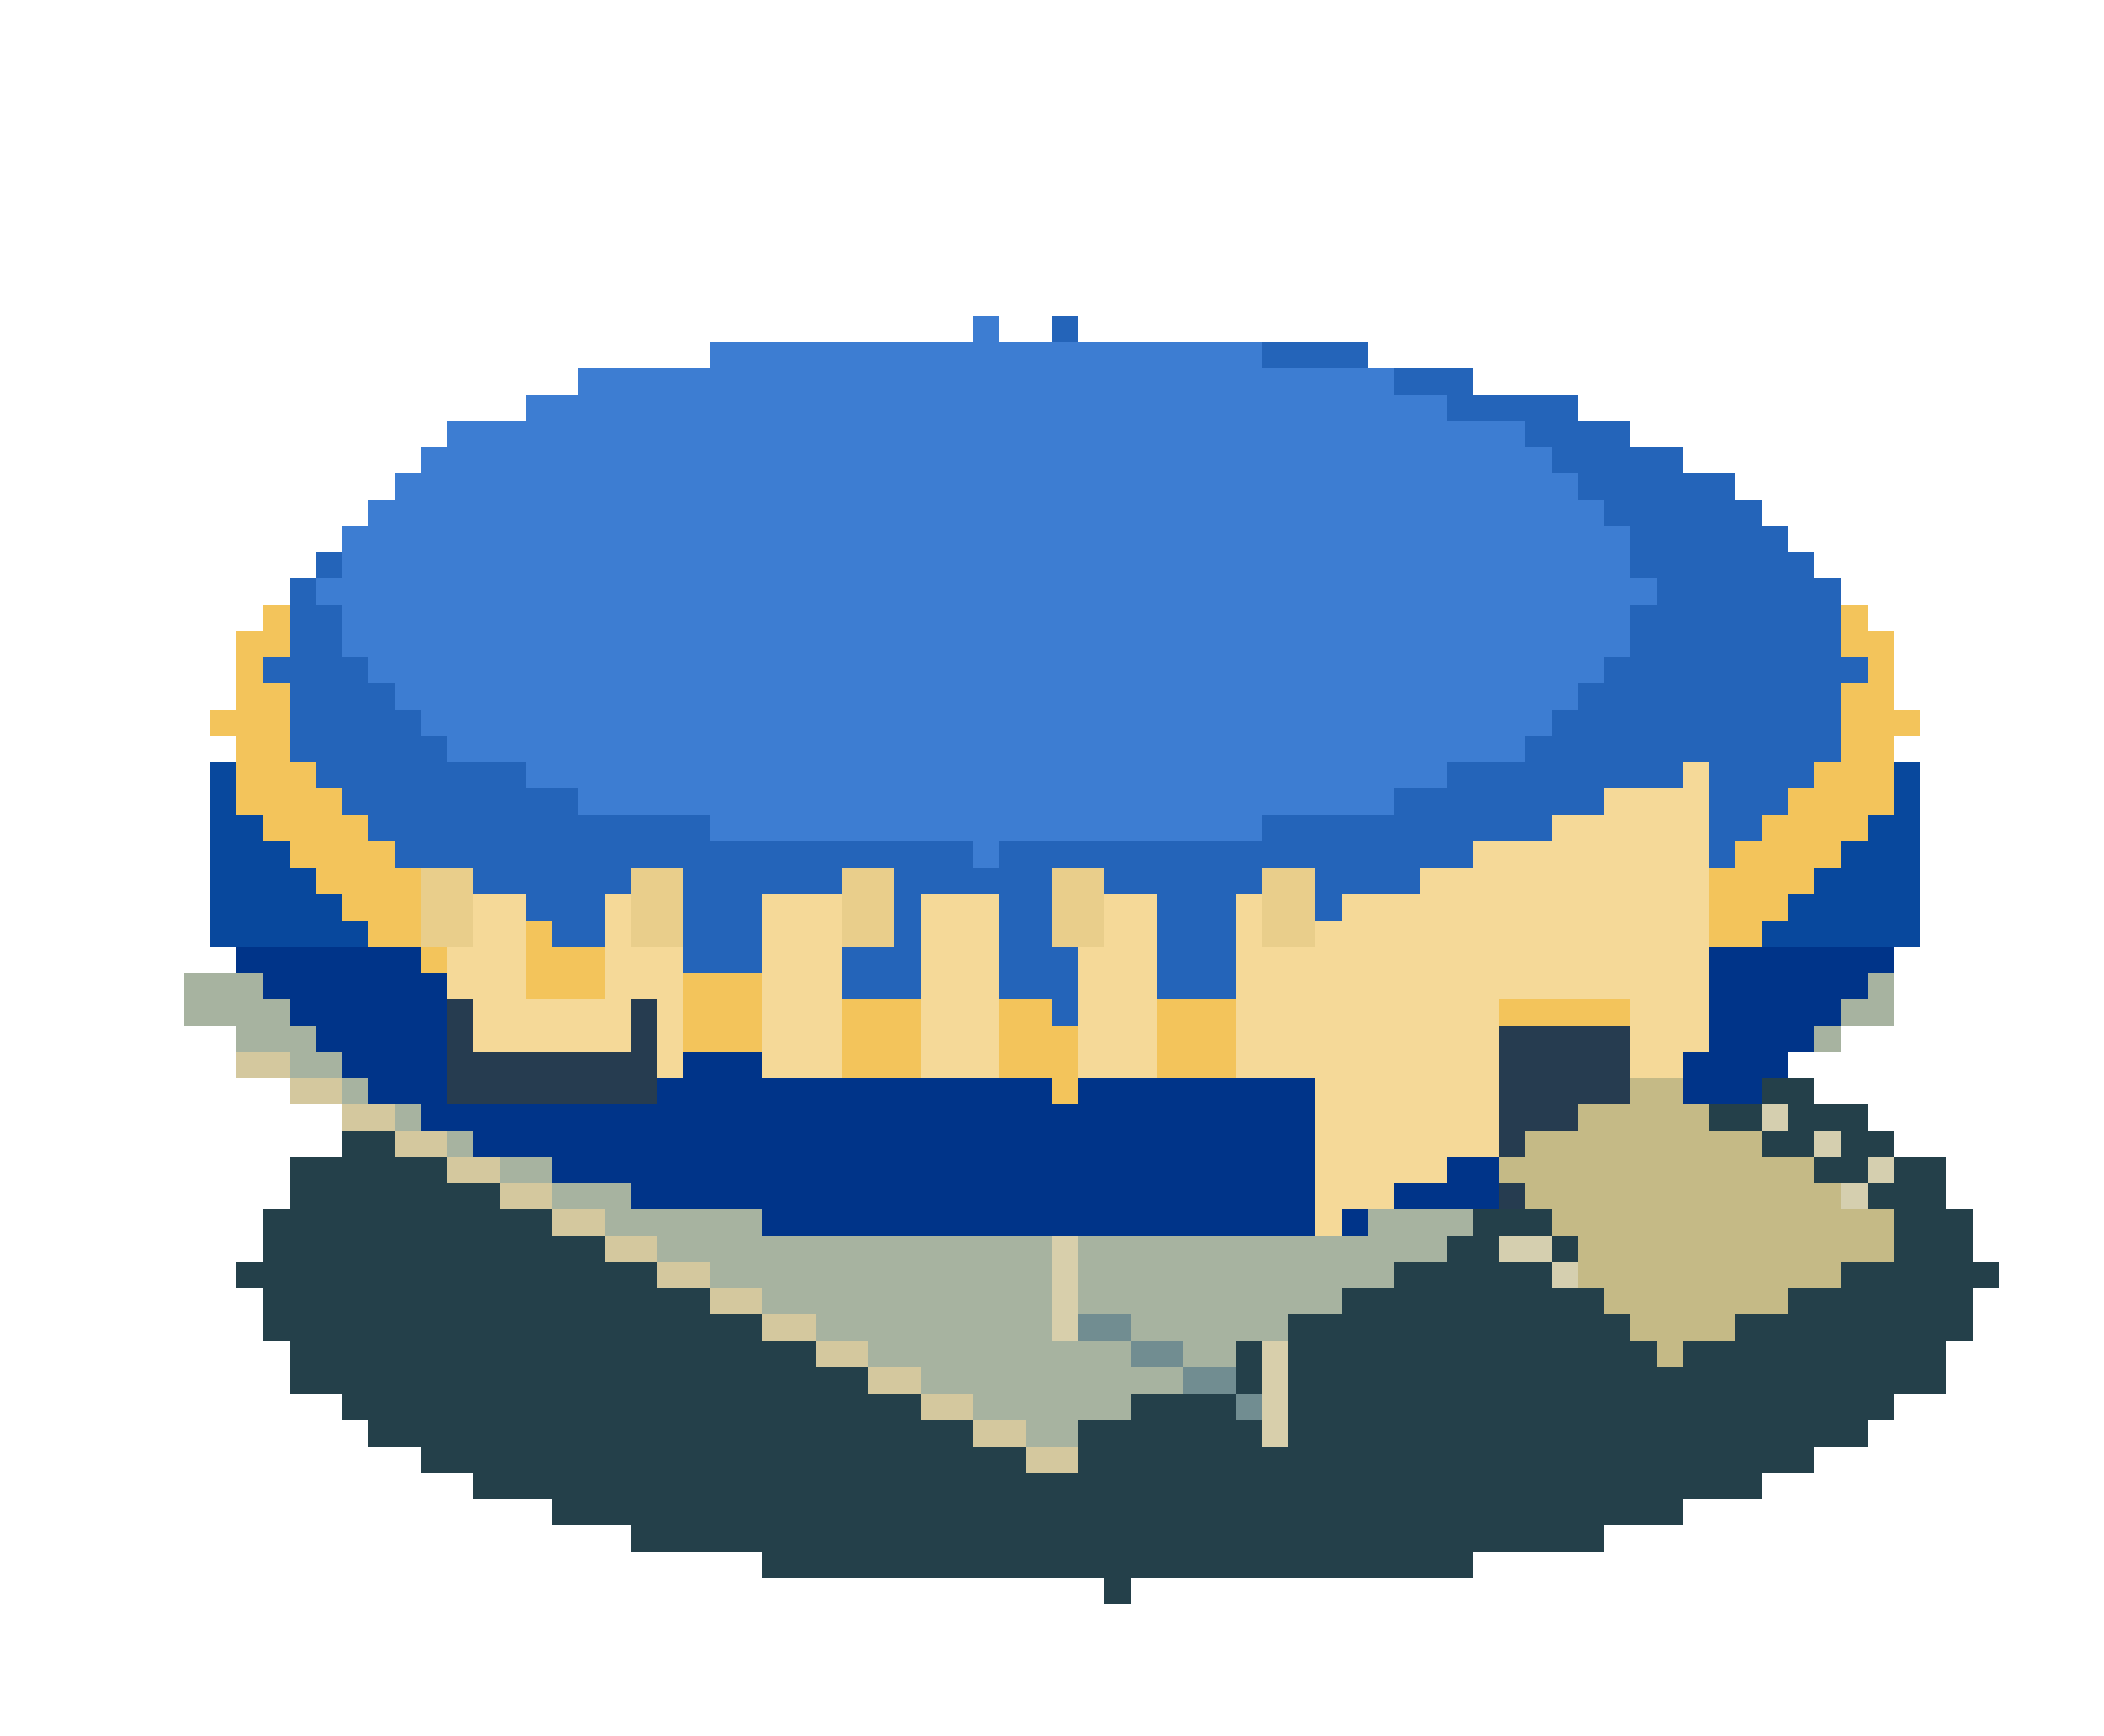
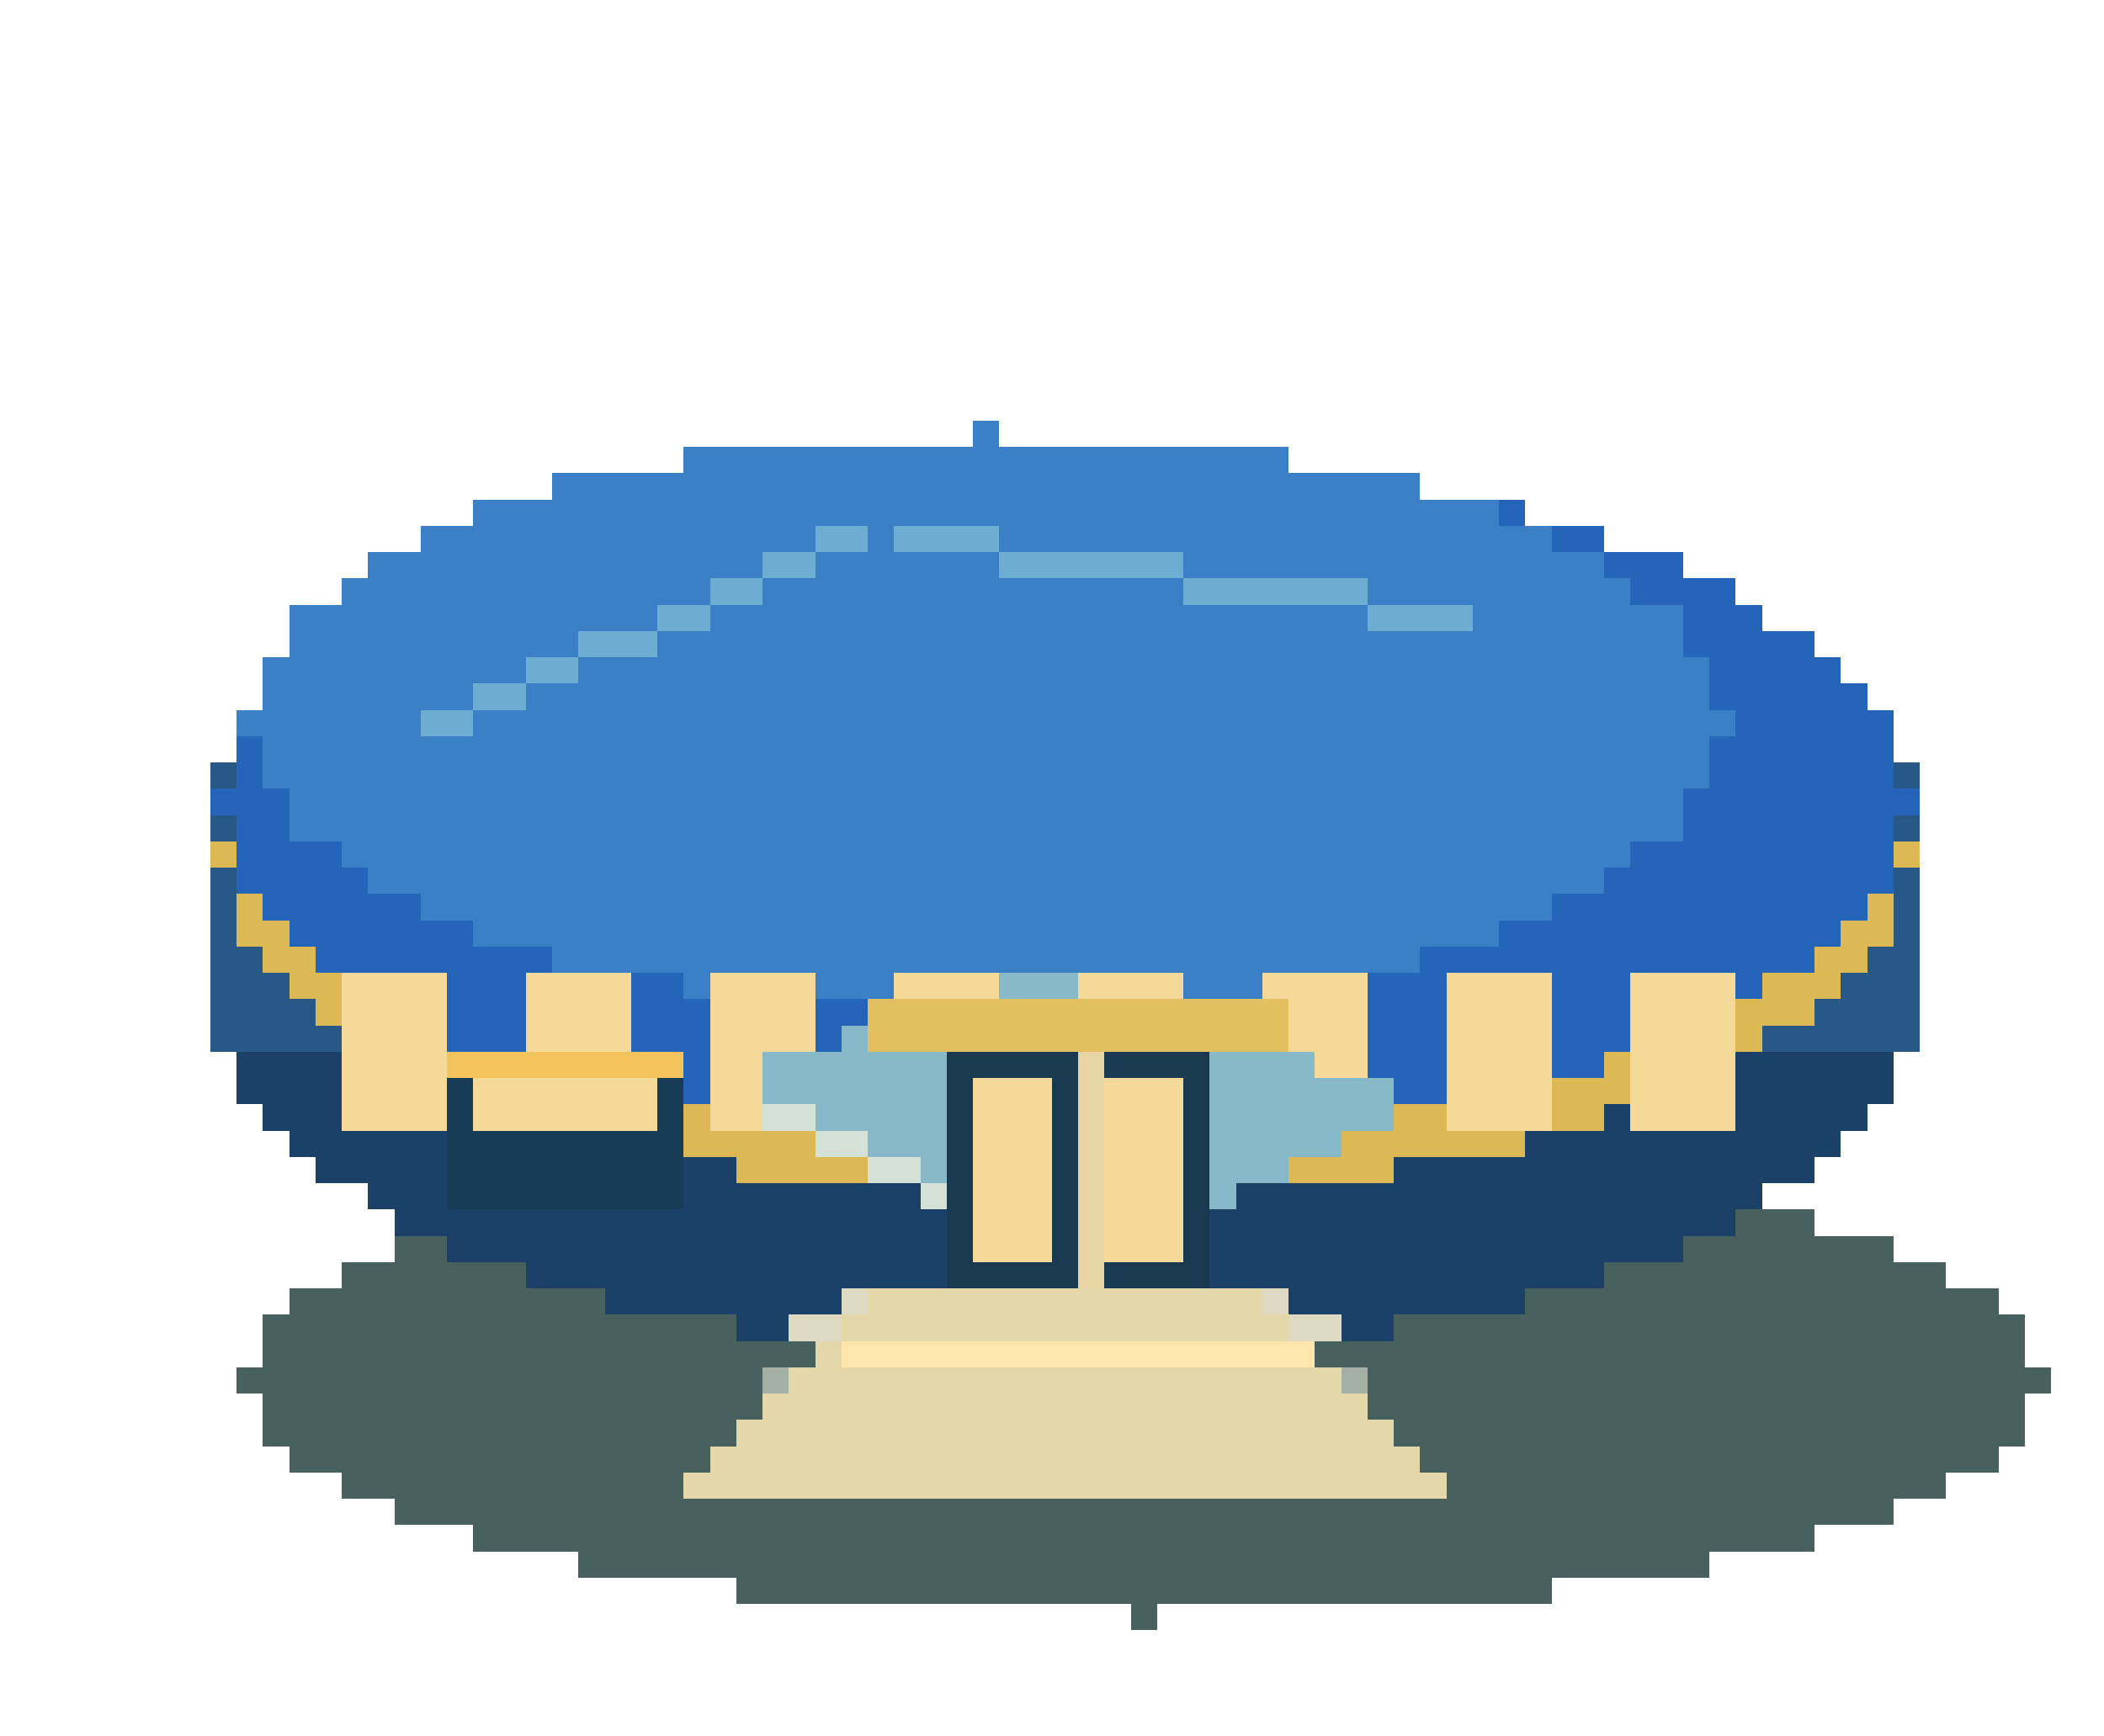
<svg xmlns="http://www.w3.org/2000/svg" viewBox="0 0 80 66" shape-rendering="crispEdges" role="img">
-   <rect x="37" y="12" width="1" height="1" fill="#3d7dd2" />
-   <rect x="40" y="12" width="1" height="1" fill="#2464b9" />
-   <rect x="27" y="13" width="21" height="1" fill="#3d7dd2" />
-   <rect x="48" y="13" width="4" height="1" fill="#2464b9" />
-   <rect x="22" y="14" width="31" height="1" fill="#3d7dd2" />
-   <rect x="53" y="14" width="3" height="1" fill="#2464b9" />
-   <rect x="20" y="15" width="35" height="1" fill="#3d7dd2" />
-   <rect x="55" y="15" width="5" height="1" fill="#2464b9" />
-   <rect x="17" y="16" width="41" height="1" fill="#3d7dd2" />
-   <rect x="58" y="16" width="4" height="1" fill="#2464b9" />
-   <rect x="16" y="17" width="43" height="1" fill="#3d7dd2" />
-   <rect x="59" y="17" width="5" height="1" fill="#2464b9" />
-   <rect x="15" y="18" width="45" height="1" fill="#3d7dd2" />
-   <rect x="60" y="18" width="6" height="1" fill="#2464b9" />
-   <rect x="14" y="19" width="47" height="1" fill="#3d7dd2" />
-   <rect x="61" y="19" width="6" height="1" fill="#2464b9" />
-   <rect x="13" y="20" width="49" height="1" fill="#3d7dd2" />
-   <rect x="62" y="20" width="6" height="1" fill="#2464b9" />
-   <rect x="12" y="21" width="1" height="1" fill="#2464b9" />
-   <rect x="13" y="21" width="49" height="1" fill="#3d7dd2" />
-   <rect x="62" y="21" width="7" height="1" fill="#2464b9" />
-   <rect x="11" y="22" width="1" height="1" fill="#2464b9" />
-   <rect x="12" y="22" width="51" height="1" fill="#3d7dd2" />
-   <rect x="63" y="22" width="7" height="1" fill="#2464b9" />
-   <rect x="10" y="23" width="1" height="1" fill="#f3c45b" />
-   <rect x="11" y="23" width="2" height="1" fill="#2464b9" />
-   <rect x="13" y="23" width="49" height="1" fill="#3d7dd2" />
-   <rect x="62" y="23" width="8" height="1" fill="#2464b9" />
-   <rect x="70" y="23" width="1" height="1" fill="#f3c45b" />
-   <rect x="9" y="24" width="2" height="1" fill="#f3c45b" />
-   <rect x="11" y="24" width="2" height="1" fill="#2464b9" />
-   <rect x="13" y="24" width="49" height="1" fill="#3d7dd2" />
-   <rect x="62" y="24" width="8" height="1" fill="#2464b9" />
-   <rect x="70" y="24" width="2" height="1" fill="#f3c45b" />
-   <rect x="9" y="25" width="1" height="1" fill="#f3c45b" />
-   <rect x="10" y="25" width="4" height="1" fill="#2464b9" />
-   <rect x="14" y="25" width="47" height="1" fill="#3d7dd2" />
-   <rect x="61" y="25" width="10" height="1" fill="#2464b9" />
-   <rect x="71" y="25" width="1" height="1" fill="#f3c45b" />
-   <rect x="9" y="26" width="2" height="1" fill="#f3c45b" />
-   <rect x="11" y="26" width="4" height="1" fill="#2464b9" />
-   <rect x="15" y="26" width="45" height="1" fill="#3d7dd2" />
-   <rect x="60" y="26" width="10" height="1" fill="#2464b9" />
-   <rect x="70" y="26" width="2" height="1" fill="#f3c45b" />
-   <rect x="8" y="27" width="3" height="1" fill="#f3c45b" />
-   <rect x="11" y="27" width="5" height="1" fill="#2464b9" />
-   <rect x="16" y="27" width="43" height="1" fill="#3d7dd2" />
-   <rect x="59" y="27" width="11" height="1" fill="#2464b9" />
-   <rect x="70" y="27" width="3" height="1" fill="#f3c45b" />
-   <rect x="9" y="28" width="2" height="1" fill="#f3c45b" />
-   <rect x="11" y="28" width="6" height="1" fill="#2464b9" />
-   <rect x="17" y="28" width="41" height="1" fill="#3d7dd2" />
-   <rect x="58" y="28" width="12" height="1" fill="#2464b9" />
-   <rect x="70" y="28" width="2" height="1" fill="#f3c45b" />
-   <rect x="8" y="29" width="1" height="1" fill="#08489d" />
-   <rect x="9" y="29" width="3" height="1" fill="#f3c45b" />
-   <rect x="12" y="29" width="8" height="1" fill="#2464b9" />
-   <rect x="20" y="29" width="35" height="1" fill="#3d7dd2" />
-   <rect x="55" y="29" width="9" height="1" fill="#2464b9" />
-   <rect x="64" y="29" width="1" height="1" fill="#f5d998" />
-   <rect x="65" y="29" width="4" height="1" fill="#2464b9" />
-   <rect x="69" y="29" width="3" height="1" fill="#f3c45b" />
-   <rect x="72" y="29" width="1" height="1" fill="#08489d" />
-   <rect x="8" y="30" width="1" height="1" fill="#08489d" />
-   <rect x="9" y="30" width="4" height="1" fill="#f3c45b" />
-   <rect x="13" y="30" width="9" height="1" fill="#2464b9" />
-   <rect x="22" y="30" width="31" height="1" fill="#3d7dd2" />
-   <rect x="53" y="30" width="8" height="1" fill="#2464b9" />
-   <rect x="61" y="30" width="4" height="1" fill="#f5d998" />
-   <rect x="65" y="30" width="3" height="1" fill="#2464b9" />
-   <rect x="68" y="30" width="4" height="1" fill="#f3c45b" />
-   <rect x="72" y="30" width="1" height="1" fill="#08489d" />
-   <rect x="8" y="31" width="2" height="1" fill="#08489d" />
-   <rect x="10" y="31" width="4" height="1" fill="#f3c45b" />
-   <rect x="14" y="31" width="13" height="1" fill="#2464b9" />
-   <rect x="27" y="31" width="21" height="1" fill="#3d7dd2" />
-   <rect x="48" y="31" width="11" height="1" fill="#2464b9" />
-   <rect x="59" y="31" width="6" height="1" fill="#f5d998" />
-   <rect x="65" y="31" width="2" height="1" fill="#2464b9" />
-   <rect x="67" y="31" width="4" height="1" fill="#f3c45b" />
-   <rect x="71" y="31" width="2" height="1" fill="#08489d" />
-   <rect x="8" y="32" width="3" height="1" fill="#08489d" />
-   <rect x="11" y="32" width="4" height="1" fill="#f3c45b" />
-   <rect x="15" y="32" width="22" height="1" fill="#2464b9" />
-   <rect x="37" y="32" width="1" height="1" fill="#3d7dd2" />
-   <rect x="38" y="32" width="18" height="1" fill="#2464b9" />
-   <rect x="56" y="32" width="9" height="1" fill="#f5d998" />
-   <rect x="65" y="32" width="1" height="1" fill="#2464b9" />
-   <rect x="66" y="32" width="4" height="1" fill="#f3c45b" />
-   <rect x="70" y="32" width="3" height="1" fill="#08489d" />
-   <rect x="8" y="33" width="4" height="1" fill="#08489d" />
-   <rect x="12" y="33" width="4" height="1" fill="#f3c45b" />
-   <rect x="16" y="33" width="2" height="1" fill="#e9ce8b" />
-   <rect x="18" y="33" width="6" height="1" fill="#2464b9" />
-   <rect x="24" y="33" width="2" height="1" fill="#e9ce8b" />
-   <rect x="26" y="33" width="6" height="1" fill="#2464b9" />
-   <rect x="32" y="33" width="2" height="1" fill="#e9ce8b" />
-   <rect x="34" y="33" width="6" height="1" fill="#2464b9" />
-   <rect x="40" y="33" width="2" height="1" fill="#e9ce8b" />
-   <rect x="42" y="33" width="6" height="1" fill="#2464b9" />
-   <rect x="48" y="33" width="2" height="1" fill="#e9ce8b" />
-   <rect x="50" y="33" width="4" height="1" fill="#2464b9" />
-   <rect x="54" y="33" width="11" height="1" fill="#f5d998" />
-   <rect x="65" y="33" width="4" height="1" fill="#f3c45b" />
-   <rect x="69" y="33" width="4" height="1" fill="#08489d" />
-   <rect x="8" y="34" width="5" height="1" fill="#08489d" />
-   <rect x="13" y="34" width="3" height="1" fill="#f3c45b" />
-   <rect x="16" y="34" width="2" height="1" fill="#e9ce8b" />
-   <rect x="18" y="34" width="2" height="1" fill="#f5d998" />
-   <rect x="20" y="34" width="3" height="1" fill="#2464b9" />
-   <rect x="23" y="34" width="1" height="1" fill="#f5d998" />
-   <rect x="24" y="34" width="2" height="1" fill="#e9ce8b" />
-   <rect x="26" y="34" width="3" height="1" fill="#2464b9" />
-   <rect x="29" y="34" width="3" height="1" fill="#f5d998" />
-   <rect x="32" y="34" width="2" height="1" fill="#e9ce8b" />
-   <rect x="34" y="34" width="1" height="1" fill="#2464b9" />
-   <rect x="35" y="34" width="3" height="1" fill="#f5d998" />
-   <rect x="38" y="34" width="2" height="1" fill="#2464b9" />
-   <rect x="40" y="34" width="2" height="1" fill="#e9ce8b" />
-   <rect x="42" y="34" width="2" height="1" fill="#f5d998" />
-   <rect x="44" y="34" width="3" height="1" fill="#2464b9" />
-   <rect x="47" y="34" width="1" height="1" fill="#f5d998" />
-   <rect x="48" y="34" width="2" height="1" fill="#e9ce8b" />
-   <rect x="50" y="34" width="1" height="1" fill="#2464b9" />
-   <rect x="51" y="34" width="14" height="1" fill="#f5d998" />
-   <rect x="65" y="34" width="3" height="1" fill="#f3c45b" />
-   <rect x="68" y="34" width="5" height="1" fill="#08489d" />
-   <rect x="8" y="35" width="6" height="1" fill="#08489d" />
-   <rect x="14" y="35" width="2" height="1" fill="#f3c45b" />
-   <rect x="16" y="35" width="2" height="1" fill="#e9ce8b" />
-   <rect x="18" y="35" width="2" height="1" fill="#f5d998" />
-   <rect x="20" y="35" width="1" height="1" fill="#f3c45b" />
-   <rect x="21" y="35" width="2" height="1" fill="#2464b9" />
-   <rect x="23" y="35" width="1" height="1" fill="#f5d998" />
-   <rect x="24" y="35" width="2" height="1" fill="#e9ce8b" />
-   <rect x="26" y="35" width="3" height="1" fill="#2464b9" />
-   <rect x="29" y="35" width="3" height="1" fill="#f5d998" />
-   <rect x="32" y="35" width="2" height="1" fill="#e9ce8b" />
-   <rect x="34" y="35" width="1" height="1" fill="#2464b9" />
-   <rect x="35" y="35" width="3" height="1" fill="#f5d998" />
-   <rect x="38" y="35" width="2" height="1" fill="#2464b9" />
-   <rect x="40" y="35" width="2" height="1" fill="#e9ce8b" />
-   <rect x="42" y="35" width="2" height="1" fill="#f5d998" />
-   <rect x="44" y="35" width="3" height="1" fill="#2464b9" />
-   <rect x="47" y="35" width="1" height="1" fill="#f5d998" />
-   <rect x="48" y="35" width="2" height="1" fill="#e9ce8b" />
-   <rect x="50" y="35" width="15" height="1" fill="#f5d998" />
-   <rect x="65" y="35" width="2" height="1" fill="#f3c45b" />
-   <rect x="67" y="35" width="6" height="1" fill="#08489d" />
-   <rect x="9" y="36" width="7" height="1" fill="#003489" />
-   <rect x="16" y="36" width="1" height="1" fill="#f3c45b" />
-   <rect x="17" y="36" width="3" height="1" fill="#f5d998" />
-   <rect x="20" y="36" width="3" height="1" fill="#f3c45b" />
-   <rect x="23" y="36" width="3" height="1" fill="#f5d998" />
-   <rect x="26" y="36" width="3" height="1" fill="#2464b9" />
-   <rect x="29" y="36" width="3" height="1" fill="#f5d998" />
-   <rect x="32" y="36" width="3" height="1" fill="#2464b9" />
-   <rect x="35" y="36" width="3" height="1" fill="#f5d998" />
-   <rect x="38" y="36" width="3" height="1" fill="#2464b9" />
-   <rect x="41" y="36" width="3" height="1" fill="#f5d998" />
-   <rect x="44" y="36" width="3" height="1" fill="#2464b9" />
-   <rect x="47" y="36" width="18" height="1" fill="#f5d998" />
-   <rect x="65" y="36" width="7" height="1" fill="#003489" />
-   <rect x="7" y="37" width="3" height="1" fill="#a7b3a0" />
-   <rect x="10" y="37" width="7" height="1" fill="#003489" />
-   <rect x="17" y="37" width="3" height="1" fill="#f5d998" />
-   <rect x="20" y="37" width="3" height="1" fill="#f3c45b" />
-   <rect x="23" y="37" width="3" height="1" fill="#f5d998" />
-   <rect x="26" y="37" width="3" height="1" fill="#f3c45b" />
-   <rect x="29" y="37" width="3" height="1" fill="#f5d998" />
-   <rect x="32" y="37" width="3" height="1" fill="#2464b9" />
-   <rect x="35" y="37" width="3" height="1" fill="#f5d998" />
-   <rect x="38" y="37" width="3" height="1" fill="#2464b9" />
-   <rect x="41" y="37" width="3" height="1" fill="#f5d998" />
-   <rect x="44" y="37" width="3" height="1" fill="#2464b9" />
-   <rect x="47" y="37" width="18" height="1" fill="#f5d998" />
-   <rect x="65" y="37" width="6" height="1" fill="#003489" />
-   <rect x="71" y="37" width="1" height="1" fill="#a7b3a0" />
-   <rect x="7" y="38" width="4" height="1" fill="#a7b3a0" />
-   <rect x="11" y="38" width="6" height="1" fill="#003489" />
-   <rect x="17" y="38" width="1" height="1" fill="#263c50" />
-   <rect x="18" y="38" width="6" height="1" fill="#f5d998" />
-   <rect x="24" y="38" width="1" height="1" fill="#263c50" />
-   <rect x="25" y="38" width="1" height="1" fill="#f5d998" />
-   <rect x="26" y="38" width="3" height="1" fill="#f3c45b" />
-   <rect x="29" y="38" width="3" height="1" fill="#f5d998" />
-   <rect x="32" y="38" width="3" height="1" fill="#f3c45b" />
-   <rect x="35" y="38" width="3" height="1" fill="#f5d998" />
-   <rect x="38" y="38" width="2" height="1" fill="#f3c45b" />
-   <rect x="40" y="38" width="1" height="1" fill="#2464b9" />
-   <rect x="41" y="38" width="3" height="1" fill="#f5d998" />
-   <rect x="44" y="38" width="3" height="1" fill="#f3c45b" />
-   <rect x="47" y="38" width="10" height="1" fill="#f5d998" />
-   <rect x="57" y="38" width="5" height="1" fill="#f3c45b" />
-   <rect x="62" y="38" width="3" height="1" fill="#f5d998" />
-   <rect x="65" y="38" width="5" height="1" fill="#003489" />
-   <rect x="70" y="38" width="2" height="1" fill="#a7b3a0" />
-   <rect x="9" y="39" width="3" height="1" fill="#a7b3a0" />
-   <rect x="12" y="39" width="5" height="1" fill="#003489" />
-   <rect x="17" y="39" width="1" height="1" fill="#263c50" />
-   <rect x="18" y="39" width="6" height="1" fill="#f5d998" />
-   <rect x="24" y="39" width="1" height="1" fill="#263c50" />
-   <rect x="25" y="39" width="1" height="1" fill="#f5d998" />
-   <rect x="26" y="39" width="3" height="1" fill="#f3c45b" />
-   <rect x="29" y="39" width="3" height="1" fill="#f5d998" />
-   <rect x="32" y="39" width="3" height="1" fill="#f3c45b" />
-   <rect x="35" y="39" width="3" height="1" fill="#f5d998" />
-   <rect x="38" y="39" width="3" height="1" fill="#f3c45b" />
-   <rect x="41" y="39" width="3" height="1" fill="#f5d998" />
-   <rect x="44" y="39" width="3" height="1" fill="#f3c45b" />
-   <rect x="47" y="39" width="10" height="1" fill="#f5d998" />
-   <rect x="57" y="39" width="5" height="1" fill="#263c50" />
-   <rect x="62" y="39" width="3" height="1" fill="#f5d998" />
-   <rect x="65" y="39" width="4" height="1" fill="#003489" />
-   <rect x="69" y="39" width="1" height="1" fill="#a7b3a0" />
-   <rect x="9" y="40" width="2" height="1" fill="#d4c89e" />
-   <rect x="11" y="40" width="2" height="1" fill="#a7b3a0" />
-   <rect x="13" y="40" width="4" height="1" fill="#003489" />
-   <rect x="17" y="40" width="8" height="1" fill="#263c50" />
-   <rect x="25" y="40" width="1" height="1" fill="#f5d998" />
-   <rect x="26" y="40" width="3" height="1" fill="#003489" />
-   <rect x="29" y="40" width="3" height="1" fill="#f5d998" />
-   <rect x="32" y="40" width="3" height="1" fill="#f3c45b" />
-   <rect x="35" y="40" width="3" height="1" fill="#f5d998" />
-   <rect x="38" y="40" width="3" height="1" fill="#f3c45b" />
-   <rect x="41" y="40" width="3" height="1" fill="#f5d998" />
-   <rect x="44" y="40" width="3" height="1" fill="#f3c45b" />
-   <rect x="47" y="40" width="10" height="1" fill="#f5d998" />
-   <rect x="57" y="40" width="5" height="1" fill="#263c50" />
-   <rect x="62" y="40" width="2" height="1" fill="#f5d998" />
-   <rect x="64" y="40" width="4" height="1" fill="#003489" />
-   <rect x="11" y="41" width="2" height="1" fill="#d4c89e" />
-   <rect x="13" y="41" width="1" height="1" fill="#a7b3a0" />
-   <rect x="14" y="41" width="3" height="1" fill="#003489" />
-   <rect x="17" y="41" width="8" height="1" fill="#263c50" />
-   <rect x="25" y="41" width="15" height="1" fill="#003489" />
-   <rect x="40" y="41" width="1" height="1" fill="#f3c45b" />
-   <rect x="41" y="41" width="9" height="1" fill="#003489" />
-   <rect x="50" y="41" width="7" height="1" fill="#f5d998" />
-   <rect x="57" y="41" width="5" height="1" fill="#263c50" />
-   <rect x="62" y="41" width="2" height="1" fill="#c5ba86" />
-   <rect x="64" y="41" width="3" height="1" fill="#003489" />
-   <rect x="67" y="41" width="2" height="1" fill="#24404a" />
-   <rect x="13" y="42" width="2" height="1" fill="#d4c89e" />
-   <rect x="15" y="42" width="1" height="1" fill="#a7b3a0" />
-   <rect x="16" y="42" width="34" height="1" fill="#003489" />
-   <rect x="50" y="42" width="7" height="1" fill="#f5d998" />
-   <rect x="57" y="42" width="3" height="1" fill="#263c50" />
-   <rect x="60" y="42" width="5" height="1" fill="#c5ba86" />
-   <rect x="65" y="42" width="2" height="1" fill="#24404a" />
-   <rect x="67" y="42" width="1" height="1" fill="#d5cfaf" />
-   <rect x="68" y="42" width="3" height="1" fill="#24404a" />
-   <rect x="13" y="43" width="2" height="1" fill="#24404a" />
-   <rect x="15" y="43" width="2" height="1" fill="#d4c89e" />
-   <rect x="17" y="43" width="1" height="1" fill="#a7b3a0" />
-   <rect x="18" y="43" width="32" height="1" fill="#003489" />
-   <rect x="50" y="43" width="7" height="1" fill="#f5d998" />
-   <rect x="57" y="43" width="1" height="1" fill="#263c50" />
-   <rect x="58" y="43" width="9" height="1" fill="#c5ba86" />
-   <rect x="67" y="43" width="2" height="1" fill="#24404a" />
-   <rect x="69" y="43" width="1" height="1" fill="#d5cfaf" />
-   <rect x="70" y="43" width="2" height="1" fill="#24404a" />
-   <rect x="11" y="44" width="6" height="1" fill="#24404a" />
-   <rect x="17" y="44" width="2" height="1" fill="#d4c89e" />
-   <rect x="19" y="44" width="2" height="1" fill="#a7b3a0" />
-   <rect x="21" y="44" width="29" height="1" fill="#003489" />
-   <rect x="50" y="44" width="5" height="1" fill="#f5d998" />
-   <rect x="55" y="44" width="2" height="1" fill="#003489" />
-   <rect x="57" y="44" width="12" height="1" fill="#c5ba86" />
-   <rect x="69" y="44" width="2" height="1" fill="#24404a" />
-   <rect x="71" y="44" width="1" height="1" fill="#d5cfaf" />
-   <rect x="72" y="44" width="2" height="1" fill="#24404a" />
-   <rect x="11" y="45" width="8" height="1" fill="#24404a" />
-   <rect x="19" y="45" width="2" height="1" fill="#d4c89e" />
-   <rect x="21" y="45" width="3" height="1" fill="#a7b3a0" />
-   <rect x="24" y="45" width="26" height="1" fill="#003489" />
-   <rect x="50" y="45" width="3" height="1" fill="#f5d998" />
-   <rect x="53" y="45" width="4" height="1" fill="#003489" />
-   <rect x="57" y="45" width="1" height="1" fill="#263c50" />
-   <rect x="58" y="45" width="12" height="1" fill="#c5ba86" />
-   <rect x="70" y="45" width="1" height="1" fill="#d5cfaf" />
-   <rect x="71" y="45" width="3" height="1" fill="#24404a" />
-   <rect x="10" y="46" width="11" height="1" fill="#24404a" />
-   <rect x="21" y="46" width="2" height="1" fill="#d4c89e" />
-   <rect x="23" y="46" width="6" height="1" fill="#a7b3a0" />
-   <rect x="29" y="46" width="21" height="1" fill="#003489" />
-   <rect x="50" y="46" width="1" height="1" fill="#f5d998" />
-   <rect x="51" y="46" width="1" height="1" fill="#003489" />
-   <rect x="52" y="46" width="4" height="1" fill="#a7b3a0" />
-   <rect x="56" y="46" width="3" height="1" fill="#24404a" />
-   <rect x="59" y="46" width="13" height="1" fill="#c5ba86" />
-   <rect x="72" y="46" width="3" height="1" fill="#24404a" />
-   <rect x="10" y="47" width="13" height="1" fill="#24404a" />
-   <rect x="23" y="47" width="2" height="1" fill="#d4c89e" />
-   <rect x="25" y="47" width="15" height="1" fill="#a7b3a0" />
-   <rect x="40" y="47" width="1" height="1" fill="#d8cfab" />
-   <rect x="41" y="47" width="14" height="1" fill="#a7b3a0" />
-   <rect x="55" y="47" width="2" height="1" fill="#24404a" />
-   <rect x="57" y="47" width="2" height="1" fill="#d5cfaf" />
-   <rect x="59" y="47" width="1" height="1" fill="#24404a" />
-   <rect x="60" y="47" width="12" height="1" fill="#c5ba86" />
-   <rect x="72" y="47" width="3" height="1" fill="#24404a" />
-   <rect x="9" y="48" width="16" height="1" fill="#24404a" />
-   <rect x="25" y="48" width="2" height="1" fill="#d4c89e" />
-   <rect x="27" y="48" width="13" height="1" fill="#a7b3a0" />
-   <rect x="40" y="48" width="1" height="1" fill="#d8cfab" />
-   <rect x="41" y="48" width="12" height="1" fill="#a7b3a0" />
-   <rect x="53" y="48" width="6" height="1" fill="#24404a" />
-   <rect x="59" y="48" width="1" height="1" fill="#d5cfaf" />
-   <rect x="60" y="48" width="10" height="1" fill="#c5ba86" />
-   <rect x="70" y="48" width="6" height="1" fill="#24404a" />
-   <rect x="10" y="49" width="17" height="1" fill="#24404a" />
-   <rect x="27" y="49" width="2" height="1" fill="#d4c89e" />
-   <rect x="29" y="49" width="11" height="1" fill="#a7b3a0" />
-   <rect x="40" y="49" width="1" height="1" fill="#d8cfab" />
-   <rect x="41" y="49" width="10" height="1" fill="#a7b3a0" />
-   <rect x="51" y="49" width="10" height="1" fill="#24404a" />
-   <rect x="61" y="49" width="7" height="1" fill="#c5ba86" />
-   <rect x="68" y="49" width="7" height="1" fill="#24404a" />
-   <rect x="10" y="50" width="19" height="1" fill="#24404a" />
-   <rect x="29" y="50" width="2" height="1" fill="#d4c89e" />
-   <rect x="31" y="50" width="9" height="1" fill="#a7b3a0" />
-   <rect x="40" y="50" width="1" height="1" fill="#d8cfab" />
-   <rect x="41" y="50" width="2" height="1" fill="#718d91" />
-   <rect x="43" y="50" width="6" height="1" fill="#a7b3a0" />
-   <rect x="49" y="50" width="13" height="1" fill="#24404a" />
-   <rect x="62" y="50" width="4" height="1" fill="#c5ba86" />
-   <rect x="66" y="50" width="9" height="1" fill="#24404a" />
-   <rect x="11" y="51" width="20" height="1" fill="#24404a" />
-   <rect x="31" y="51" width="2" height="1" fill="#d4c89e" />
-   <rect x="33" y="51" width="10" height="1" fill="#a7b3a0" />
-   <rect x="43" y="51" width="2" height="1" fill="#718d91" />
-   <rect x="45" y="51" width="2" height="1" fill="#a7b3a0" />
-   <rect x="47" y="51" width="1" height="1" fill="#24404a" />
-   <rect x="48" y="51" width="1" height="1" fill="#d8cfab" />
-   <rect x="49" y="51" width="14" height="1" fill="#24404a" />
-   <rect x="63" y="51" width="1" height="1" fill="#c5ba86" />
-   <rect x="64" y="51" width="10" height="1" fill="#24404a" />
-   <rect x="11" y="52" width="22" height="1" fill="#24404a" />
-   <rect x="33" y="52" width="2" height="1" fill="#d4c89e" />
-   <rect x="35" y="52" width="10" height="1" fill="#a7b3a0" />
-   <rect x="45" y="52" width="2" height="1" fill="#718d91" />
-   <rect x="47" y="52" width="1" height="1" fill="#24404a" />
-   <rect x="48" y="52" width="1" height="1" fill="#d8cfab" />
-   <rect x="49" y="52" width="25" height="1" fill="#24404a" />
-   <rect x="13" y="53" width="22" height="1" fill="#24404a" />
-   <rect x="35" y="53" width="2" height="1" fill="#d4c89e" />
-   <rect x="37" y="53" width="6" height="1" fill="#a7b3a0" />
-   <rect x="43" y="53" width="4" height="1" fill="#24404a" />
-   <rect x="47" y="53" width="1" height="1" fill="#718d91" />
-   <rect x="48" y="53" width="1" height="1" fill="#d8cfab" />
-   <rect x="49" y="53" width="23" height="1" fill="#24404a" />
-   <rect x="14" y="54" width="23" height="1" fill="#24404a" />
-   <rect x="37" y="54" width="2" height="1" fill="#d4c89e" />
-   <rect x="39" y="54" width="2" height="1" fill="#a7b3a0" />
-   <rect x="41" y="54" width="7" height="1" fill="#24404a" />
-   <rect x="48" y="54" width="1" height="1" fill="#d8cfab" />
-   <rect x="49" y="54" width="22" height="1" fill="#24404a" />
-   <rect x="16" y="55" width="23" height="1" fill="#24404a" />
-   <rect x="39" y="55" width="2" height="1" fill="#d4c89e" />
-   <rect x="41" y="55" width="28" height="1" fill="#24404a" />
-   <rect x="18" y="56" width="49" height="1" fill="#24404a" />
-   <rect x="21" y="57" width="43" height="1" fill="#24404a" />
-   <rect x="24" y="58" width="37" height="1" fill="#24404a" />
-   <rect x="29" y="59" width="27" height="1" fill="#24404a" />
-   <rect x="42" y="60" width="1" height="1" fill="#24404a" />
+   <rect x="37" y="16" width="1" height="1" fill="#3b80c7" />
+   <rect x="26" y="17" width="23" height="1" fill="#3b80c7" />
+   <rect x="21" y="18" width="33" height="1" fill="#3b80c7" />
+   <rect x="18" y="19" width="39" height="1" fill="#3b80c7" />
+   <rect x="57" y="19" width="1" height="1" fill="#2464b9" />
+   <rect x="16" y="20" width="15" height="1" fill="#3b80c7" />
+   <rect x="31" y="20" width="2" height="1" fill="#6dadd2" />
+   <rect x="33" y="20" width="1" height="1" fill="#3b80c7" />
+   <rect x="34" y="20" width="4" height="1" fill="#6dadd2" />
+   <rect x="38" y="20" width="21" height="1" fill="#3b80c7" />
+   <rect x="59" y="20" width="2" height="1" fill="#2464b9" />
+   <rect x="14" y="21" width="15" height="1" fill="#3b80c7" />
+   <rect x="29" y="21" width="2" height="1" fill="#6dadd2" />
+   <rect x="31" y="21" width="7" height="1" fill="#3b80c7" />
+   <rect x="38" y="21" width="7" height="1" fill="#6dadd2" />
+   <rect x="45" y="21" width="16" height="1" fill="#3b80c7" />
+   <rect x="61" y="21" width="3" height="1" fill="#2464b9" />
+   <rect x="13" y="22" width="14" height="1" fill="#3b80c7" />
+   <rect x="27" y="22" width="2" height="1" fill="#6dadd2" />
+   <rect x="29" y="22" width="16" height="1" fill="#3b80c7" />
+   <rect x="45" y="22" width="7" height="1" fill="#6dadd2" />
+   <rect x="52" y="22" width="10" height="1" fill="#3b80c7" />
+   <rect x="62" y="22" width="4" height="1" fill="#2464b9" />
+   <rect x="11" y="23" width="14" height="1" fill="#3b80c7" />
+   <rect x="25" y="23" width="2" height="1" fill="#6dadd2" />
+   <rect x="27" y="23" width="25" height="1" fill="#3b80c7" />
+   <rect x="52" y="23" width="4" height="1" fill="#6dadd2" />
+   <rect x="56" y="23" width="8" height="1" fill="#3b80c7" />
+   <rect x="64" y="23" width="3" height="1" fill="#2464b9" />
+   <rect x="11" y="24" width="11" height="1" fill="#3b80c7" />
+   <rect x="22" y="24" width="3" height="1" fill="#6dadd2" />
+   <rect x="25" y="24" width="39" height="1" fill="#3b80c7" />
+   <rect x="64" y="24" width="5" height="1" fill="#2464b9" />
+   <rect x="10" y="25" width="10" height="1" fill="#3b80c7" />
+   <rect x="20" y="25" width="2" height="1" fill="#6dadd2" />
+   <rect x="22" y="25" width="43" height="1" fill="#3b80c7" />
+   <rect x="65" y="25" width="5" height="1" fill="#2464b9" />
+   <rect x="10" y="26" width="8" height="1" fill="#3b80c7" />
+   <rect x="18" y="26" width="2" height="1" fill="#6dadd2" />
+   <rect x="20" y="26" width="45" height="1" fill="#3b80c7" />
+   <rect x="65" y="26" width="6" height="1" fill="#2464b9" />
+   <rect x="9" y="27" width="7" height="1" fill="#3b80c7" />
+   <rect x="16" y="27" width="2" height="1" fill="#6dadd2" />
+   <rect x="18" y="27" width="48" height="1" fill="#3b80c7" />
+   <rect x="66" y="27" width="6" height="1" fill="#2464b9" />
+   <rect x="9" y="28" width="1" height="1" fill="#2464b9" />
+   <rect x="10" y="28" width="55" height="1" fill="#3b80c7" />
+   <rect x="65" y="28" width="7" height="1" fill="#2464b9" />
+   <rect x="8" y="29" width="1" height="1" fill="#285986" />
+   <rect x="9" y="29" width="1" height="1" fill="#2464b9" />
+   <rect x="10" y="29" width="55" height="1" fill="#3b80c7" />
+   <rect x="65" y="29" width="7" height="1" fill="#2464b9" />
+   <rect x="72" y="29" width="1" height="1" fill="#285986" />
+   <rect x="8" y="30" width="3" height="1" fill="#2464b9" />
+   <rect x="11" y="30" width="53" height="1" fill="#3b80c7" />
+   <rect x="64" y="30" width="9" height="1" fill="#2464b9" />
+   <rect x="8" y="31" width="1" height="1" fill="#285986" />
+   <rect x="9" y="31" width="2" height="1" fill="#2464b9" />
+   <rect x="11" y="31" width="53" height="1" fill="#3b80c7" />
+   <rect x="64" y="31" width="8" height="1" fill="#2464b9" />
+   <rect x="72" y="31" width="1" height="1" fill="#285986" />
+   <rect x="8" y="32" width="1" height="1" fill="#ddb956" />
+   <rect x="9" y="32" width="4" height="1" fill="#2464b9" />
+   <rect x="13" y="32" width="49" height="1" fill="#3b80c7" />
+   <rect x="62" y="32" width="10" height="1" fill="#2464b9" />
+   <rect x="72" y="32" width="1" height="1" fill="#ddb956" />
+   <rect x="8" y="33" width="1" height="1" fill="#285986" />
+   <rect x="9" y="33" width="5" height="1" fill="#2464b9" />
+   <rect x="14" y="33" width="47" height="1" fill="#3b80c7" />
+   <rect x="61" y="33" width="11" height="1" fill="#2464b9" />
+   <rect x="72" y="33" width="1" height="1" fill="#285986" />
+   <rect x="8" y="34" width="1" height="1" fill="#285986" />
+   <rect x="9" y="34" width="1" height="1" fill="#ddb956" />
+   <rect x="10" y="34" width="6" height="1" fill="#2464b9" />
+   <rect x="16" y="34" width="43" height="1" fill="#3b80c7" />
+   <rect x="59" y="34" width="12" height="1" fill="#2464b9" />
+   <rect x="71" y="34" width="1" height="1" fill="#ddb956" />
+   <rect x="72" y="34" width="1" height="1" fill="#285986" />
+   <rect x="8" y="35" width="1" height="1" fill="#285986" />
+   <rect x="9" y="35" width="2" height="1" fill="#ddb956" />
+   <rect x="11" y="35" width="7" height="1" fill="#2464b9" />
+   <rect x="18" y="35" width="39" height="1" fill="#3b80c7" />
+   <rect x="57" y="35" width="13" height="1" fill="#2464b9" />
+   <rect x="70" y="35" width="2" height="1" fill="#ddb956" />
+   <rect x="72" y="35" width="1" height="1" fill="#285986" />
+   <rect x="8" y="36" width="2" height="1" fill="#285986" />
+   <rect x="10" y="36" width="2" height="1" fill="#ddb956" />
+   <rect x="12" y="36" width="9" height="1" fill="#2464b9" />
+   <rect x="21" y="36" width="33" height="1" fill="#3b80c7" />
+   <rect x="54" y="36" width="15" height="1" fill="#2464b9" />
+   <rect x="69" y="36" width="2" height="1" fill="#ddb956" />
+   <rect x="71" y="36" width="2" height="1" fill="#285986" />
+   <rect x="8" y="37" width="3" height="1" fill="#285986" />
+   <rect x="11" y="37" width="2" height="1" fill="#ddb956" />
+   <rect x="13" y="37" width="4" height="1" fill="#f5d998" />
+   <rect x="17" y="37" width="3" height="1" fill="#2464b9" />
+   <rect x="20" y="37" width="4" height="1" fill="#f5d998" />
+   <rect x="24" y="37" width="2" height="1" fill="#2464b9" />
+   <rect x="26" y="37" width="1" height="1" fill="#3b80c7" />
+   <rect x="27" y="37" width="4" height="1" fill="#f5d998" />
+   <rect x="31" y="37" width="3" height="1" fill="#3b80c7" />
+   <rect x="34" y="37" width="4" height="1" fill="#f5d998" />
+   <rect x="38" y="37" width="3" height="1" fill="#87b9c8" />
+   <rect x="41" y="37" width="4" height="1" fill="#f5d998" />
+   <rect x="45" y="37" width="3" height="1" fill="#3b80c7" />
+   <rect x="48" y="37" width="4" height="1" fill="#f5d998" />
+   <rect x="52" y="37" width="3" height="1" fill="#2464b9" />
+   <rect x="55" y="37" width="4" height="1" fill="#f5d998" />
+   <rect x="59" y="37" width="3" height="1" fill="#2464b9" />
+   <rect x="62" y="37" width="4" height="1" fill="#f5d998" />
+   <rect x="66" y="37" width="1" height="1" fill="#2464b9" />
+   <rect x="67" y="37" width="3" height="1" fill="#ddb956" />
+   <rect x="70" y="37" width="3" height="1" fill="#285986" />
+   <rect x="8" y="38" width="4" height="1" fill="#285986" />
+   <rect x="12" y="38" width="1" height="1" fill="#ddb956" />
+   <rect x="13" y="38" width="4" height="1" fill="#f5d998" />
+   <rect x="17" y="38" width="3" height="1" fill="#2464b9" />
+   <rect x="20" y="38" width="4" height="1" fill="#f5d998" />
+   <rect x="24" y="38" width="3" height="1" fill="#2464b9" />
+   <rect x="27" y="38" width="4" height="1" fill="#f5d998" />
+   <rect x="31" y="38" width="2" height="1" fill="#2464b9" />
+   <rect x="33" y="38" width="16" height="1" fill="#e2bf60" />
+   <rect x="49" y="38" width="3" height="1" fill="#f5d998" />
+   <rect x="52" y="38" width="3" height="1" fill="#2464b9" />
+   <rect x="55" y="38" width="4" height="1" fill="#f5d998" />
+   <rect x="59" y="38" width="3" height="1" fill="#2464b9" />
+   <rect x="62" y="38" width="4" height="1" fill="#f5d998" />
+   <rect x="66" y="38" width="3" height="1" fill="#ddb956" />
+   <rect x="69" y="38" width="4" height="1" fill="#285986" />
+   <rect x="8" y="39" width="5" height="1" fill="#285986" />
+   <rect x="13" y="39" width="4" height="1" fill="#f5d998" />
+   <rect x="17" y="39" width="3" height="1" fill="#2464b9" />
+   <rect x="20" y="39" width="4" height="1" fill="#f5d998" />
+   <rect x="24" y="39" width="3" height="1" fill="#2464b9" />
+   <rect x="27" y="39" width="4" height="1" fill="#f5d998" />
+   <rect x="31" y="39" width="1" height="1" fill="#2464b9" />
+   <rect x="32" y="39" width="1" height="1" fill="#87b9c8" />
+   <rect x="33" y="39" width="16" height="1" fill="#e2bf60" />
+   <rect x="49" y="39" width="3" height="1" fill="#f5d998" />
+   <rect x="52" y="39" width="3" height="1" fill="#2464b9" />
+   <rect x="55" y="39" width="4" height="1" fill="#f5d998" />
+   <rect x="59" y="39" width="3" height="1" fill="#2464b9" />
+   <rect x="62" y="39" width="4" height="1" fill="#f5d998" />
+   <rect x="66" y="39" width="1" height="1" fill="#ddb956" />
+   <rect x="67" y="39" width="6" height="1" fill="#285986" />
+   <rect x="9" y="40" width="4" height="1" fill="#1c4169" />
+   <rect x="13" y="40" width="4" height="1" fill="#f5d998" />
+   <rect x="17" y="40" width="9" height="1" fill="#f3c45b" />
+   <rect x="26" y="40" width="1" height="1" fill="#2464b9" />
+   <rect x="27" y="40" width="2" height="1" fill="#f5d998" />
+   <rect x="29" y="40" width="7" height="1" fill="#87b9c8" />
+   <rect x="36" y="40" width="5" height="1" fill="#193951" />
+   <rect x="41" y="40" width="1" height="1" fill="#e7d5a3" />
+   <rect x="42" y="40" width="4" height="1" fill="#193951" />
+   <rect x="46" y="40" width="4" height="1" fill="#87b9c8" />
+   <rect x="50" y="40" width="2" height="1" fill="#f5d998" />
+   <rect x="52" y="40" width="3" height="1" fill="#2464b9" />
+   <rect x="55" y="40" width="4" height="1" fill="#f5d998" />
+   <rect x="59" y="40" width="2" height="1" fill="#2464b9" />
+   <rect x="61" y="40" width="1" height="1" fill="#ddb956" />
+   <rect x="62" y="40" width="4" height="1" fill="#f5d998" />
+   <rect x="66" y="40" width="6" height="1" fill="#1c4169" />
+   <rect x="9" y="41" width="4" height="1" fill="#1c4169" />
+   <rect x="13" y="41" width="4" height="1" fill="#f5d998" />
+   <rect x="17" y="41" width="1" height="1" fill="#183b56" />
+   <rect x="18" y="41" width="7" height="1" fill="#f5d998" />
+   <rect x="25" y="41" width="1" height="1" fill="#183b56" />
+   <rect x="26" y="41" width="1" height="1" fill="#2464b9" />
+   <rect x="27" y="41" width="2" height="1" fill="#f5d998" />
+   <rect x="29" y="41" width="7" height="1" fill="#87b9c8" />
+   <rect x="36" y="41" width="1" height="1" fill="#193951" />
+   <rect x="37" y="41" width="3" height="1" fill="#f5d998" />
+   <rect x="40" y="41" width="1" height="1" fill="#193951" />
+   <rect x="41" y="41" width="1" height="1" fill="#e7d5a3" />
+   <rect x="42" y="41" width="3" height="1" fill="#f5d998" />
+   <rect x="45" y="41" width="1" height="1" fill="#193951" />
+   <rect x="46" y="41" width="7" height="1" fill="#87b9c8" />
+   <rect x="53" y="41" width="2" height="1" fill="#2464b9" />
+   <rect x="55" y="41" width="4" height="1" fill="#f5d998" />
+   <rect x="59" y="41" width="3" height="1" fill="#ddb956" />
+   <rect x="62" y="41" width="4" height="1" fill="#f5d998" />
+   <rect x="66" y="41" width="6" height="1" fill="#1c4169" />
+   <rect x="10" y="42" width="3" height="1" fill="#1c4169" />
+   <rect x="13" y="42" width="4" height="1" fill="#f5d998" />
+   <rect x="17" y="42" width="1" height="1" fill="#183b56" />
+   <rect x="18" y="42" width="7" height="1" fill="#f5d998" />
+   <rect x="25" y="42" width="1" height="1" fill="#183b56" />
+   <rect x="26" y="42" width="1" height="1" fill="#ddb956" />
+   <rect x="27" y="42" width="2" height="1" fill="#f5d998" />
+   <rect x="29" y="42" width="2" height="1" fill="#d4e1d6" />
+   <rect x="31" y="42" width="5" height="1" fill="#87b9c8" />
+   <rect x="36" y="42" width="1" height="1" fill="#193951" />
+   <rect x="37" y="42" width="3" height="1" fill="#f5d998" />
+   <rect x="40" y="42" width="1" height="1" fill="#193951" />
+   <rect x="41" y="42" width="1" height="1" fill="#e7d5a3" />
+   <rect x="42" y="42" width="3" height="1" fill="#f5d998" />
+   <rect x="45" y="42" width="1" height="1" fill="#193951" />
+   <rect x="46" y="42" width="7" height="1" fill="#87b9c8" />
+   <rect x="53" y="42" width="2" height="1" fill="#ddb956" />
+   <rect x="55" y="42" width="4" height="1" fill="#f5d998" />
+   <rect x="59" y="42" width="2" height="1" fill="#ddb956" />
+   <rect x="61" y="42" width="1" height="1" fill="#1c4169" />
+   <rect x="62" y="42" width="4" height="1" fill="#f5d998" />
+   <rect x="66" y="42" width="5" height="1" fill="#1c4169" />
+   <rect x="11" y="43" width="6" height="1" fill="#1c4169" />
+   <rect x="17" y="43" width="9" height="1" fill="#183b56" />
+   <rect x="26" y="43" width="5" height="1" fill="#ddb956" />
+   <rect x="31" y="43" width="2" height="1" fill="#d4e1d6" />
+   <rect x="33" y="43" width="3" height="1" fill="#87b9c8" />
+   <rect x="36" y="43" width="1" height="1" fill="#193951" />
+   <rect x="37" y="43" width="3" height="1" fill="#f5d998" />
+   <rect x="40" y="43" width="1" height="1" fill="#193951" />
+   <rect x="41" y="43" width="1" height="1" fill="#e7d5a3" />
+   <rect x="42" y="43" width="3" height="1" fill="#f5d998" />
+   <rect x="45" y="43" width="1" height="1" fill="#193951" />
+   <rect x="46" y="43" width="5" height="1" fill="#87b9c8" />
+   <rect x="51" y="43" width="7" height="1" fill="#ddb956" />
+   <rect x="58" y="43" width="12" height="1" fill="#1c4169" />
+   <rect x="12" y="44" width="5" height="1" fill="#1c4169" />
+   <rect x="17" y="44" width="9" height="1" fill="#183b56" />
+   <rect x="26" y="44" width="2" height="1" fill="#1c4169" />
+   <rect x="28" y="44" width="5" height="1" fill="#ddb956" />
+   <rect x="33" y="44" width="2" height="1" fill="#d4e1d6" />
+   <rect x="35" y="44" width="1" height="1" fill="#87b9c8" />
+   <rect x="36" y="44" width="1" height="1" fill="#193951" />
+   <rect x="37" y="44" width="3" height="1" fill="#f5d998" />
+   <rect x="40" y="44" width="1" height="1" fill="#193951" />
+   <rect x="41" y="44" width="1" height="1" fill="#e7d5a3" />
+   <rect x="42" y="44" width="3" height="1" fill="#f5d998" />
+   <rect x="45" y="44" width="1" height="1" fill="#193951" />
+   <rect x="46" y="44" width="3" height="1" fill="#87b9c8" />
+   <rect x="49" y="44" width="4" height="1" fill="#ddb956" />
+   <rect x="53" y="44" width="16" height="1" fill="#1c4169" />
+   <rect x="14" y="45" width="3" height="1" fill="#1c4169" />
+   <rect x="17" y="45" width="9" height="1" fill="#183b56" />
+   <rect x="26" y="45" width="9" height="1" fill="#1c4169" />
+   <rect x="35" y="45" width="1" height="1" fill="#d4e1d6" />
+   <rect x="36" y="45" width="1" height="1" fill="#193951" />
+   <rect x="37" y="45" width="3" height="1" fill="#f5d998" />
+   <rect x="40" y="45" width="1" height="1" fill="#193951" />
+   <rect x="41" y="45" width="1" height="1" fill="#e7d5a3" />
+   <rect x="42" y="45" width="3" height="1" fill="#f5d998" />
+   <rect x="45" y="45" width="1" height="1" fill="#193951" />
+   <rect x="46" y="45" width="1" height="1" fill="#87b9c8" />
+   <rect x="47" y="45" width="20" height="1" fill="#1c4169" />
+   <rect x="15" y="46" width="21" height="1" fill="#1c4169" />
+   <rect x="36" y="46" width="1" height="1" fill="#193951" />
+   <rect x="37" y="46" width="3" height="1" fill="#f5d998" />
+   <rect x="40" y="46" width="1" height="1" fill="#193951" />
+   <rect x="41" y="46" width="1" height="1" fill="#e7d5a3" />
+   <rect x="42" y="46" width="3" height="1" fill="#f5d998" />
+   <rect x="45" y="46" width="1" height="1" fill="#193951" />
+   <rect x="46" y="46" width="20" height="1" fill="#1c4169" />
+   <rect x="66" y="46" width="3" height="1" fill="#48605e" />
+   <rect x="15" y="47" width="2" height="1" fill="#48605e" />
+   <rect x="17" y="47" width="19" height="1" fill="#1c4169" />
+   <rect x="36" y="47" width="1" height="1" fill="#193951" />
+   <rect x="37" y="47" width="3" height="1" fill="#f5d998" />
+   <rect x="40" y="47" width="1" height="1" fill="#193951" />
+   <rect x="41" y="47" width="1" height="1" fill="#e7d5a3" />
+   <rect x="42" y="47" width="3" height="1" fill="#f5d998" />
+   <rect x="45" y="47" width="1" height="1" fill="#193951" />
+   <rect x="46" y="47" width="18" height="1" fill="#1c4169" />
+   <rect x="64" y="47" width="8" height="1" fill="#48605e" />
+   <rect x="13" y="48" width="7" height="1" fill="#48605e" />
+   <rect x="20" y="48" width="16" height="1" fill="#1c4169" />
+   <rect x="36" y="48" width="5" height="1" fill="#193951" />
+   <rect x="41" y="48" width="1" height="1" fill="#e7d5a3" />
+   <rect x="42" y="48" width="4" height="1" fill="#193951" />
+   <rect x="46" y="48" width="15" height="1" fill="#1c4169" />
+   <rect x="61" y="48" width="13" height="1" fill="#48605e" />
+   <rect x="11" y="49" width="12" height="1" fill="#48605e" />
+   <rect x="23" y="49" width="9" height="1" fill="#1c4169" />
+   <rect x="32" y="49" width="1" height="1" fill="#dedac2" />
+   <rect x="33" y="49" width="15" height="1" fill="#e4d7aa" />
+   <rect x="48" y="49" width="1" height="1" fill="#dedac2" />
+   <rect x="49" y="49" width="9" height="1" fill="#1c4169" />
+   <rect x="58" y="49" width="18" height="1" fill="#48605e" />
+   <rect x="10" y="50" width="18" height="1" fill="#48605e" />
+   <rect x="28" y="50" width="2" height="1" fill="#1c4169" />
+   <rect x="30" y="50" width="2" height="1" fill="#dedac2" />
+   <rect x="32" y="50" width="17" height="1" fill="#e4d7aa" />
+   <rect x="49" y="50" width="2" height="1" fill="#dedac2" />
+   <rect x="51" y="50" width="2" height="1" fill="#1c4169" />
+   <rect x="53" y="50" width="24" height="1" fill="#48605e" />
+   <rect x="10" y="51" width="21" height="1" fill="#48605e" />
+   <rect x="31" y="51" width="1" height="1" fill="#e4d7aa" />
+   <rect x="32" y="51" width="18" height="1" fill="#ffe4ab" />
+   <rect x="50" y="51" width="27" height="1" fill="#48605e" />
+   <rect x="9" y="52" width="20" height="1" fill="#48605e" />
+   <rect x="29" y="52" width="1" height="1" fill="#a4b0a5" />
+   <rect x="30" y="52" width="21" height="1" fill="#e4d7aa" />
+   <rect x="51" y="52" width="1" height="1" fill="#a4b0a5" />
+   <rect x="52" y="52" width="26" height="1" fill="#48605e" />
+   <rect x="10" y="53" width="19" height="1" fill="#48605e" />
+   <rect x="29" y="53" width="23" height="1" fill="#e4d7aa" />
+   <rect x="52" y="53" width="25" height="1" fill="#48605e" />
+   <rect x="10" y="54" width="18" height="1" fill="#48605e" />
+   <rect x="28" y="54" width="25" height="1" fill="#e4d7aa" />
+   <rect x="53" y="54" width="24" height="1" fill="#48605e" />
+   <rect x="11" y="55" width="16" height="1" fill="#48605e" />
+   <rect x="27" y="55" width="27" height="1" fill="#e4d7aa" />
+   <rect x="54" y="55" width="22" height="1" fill="#48605e" />
+   <rect x="13" y="56" width="13" height="1" fill="#48605e" />
+   <rect x="26" y="56" width="29" height="1" fill="#e4d7aa" />
+   <rect x="55" y="56" width="19" height="1" fill="#48605e" />
+   <rect x="15" y="57" width="57" height="1" fill="#48605e" />
+   <rect x="18" y="58" width="51" height="1" fill="#48605e" />
+   <rect x="22" y="59" width="43" height="1" fill="#48605e" />
+   <rect x="28" y="60" width="31" height="1" fill="#48605e" />
+   <rect x="43" y="61" width="1" height="1" fill="#48605e" />
</svg>
